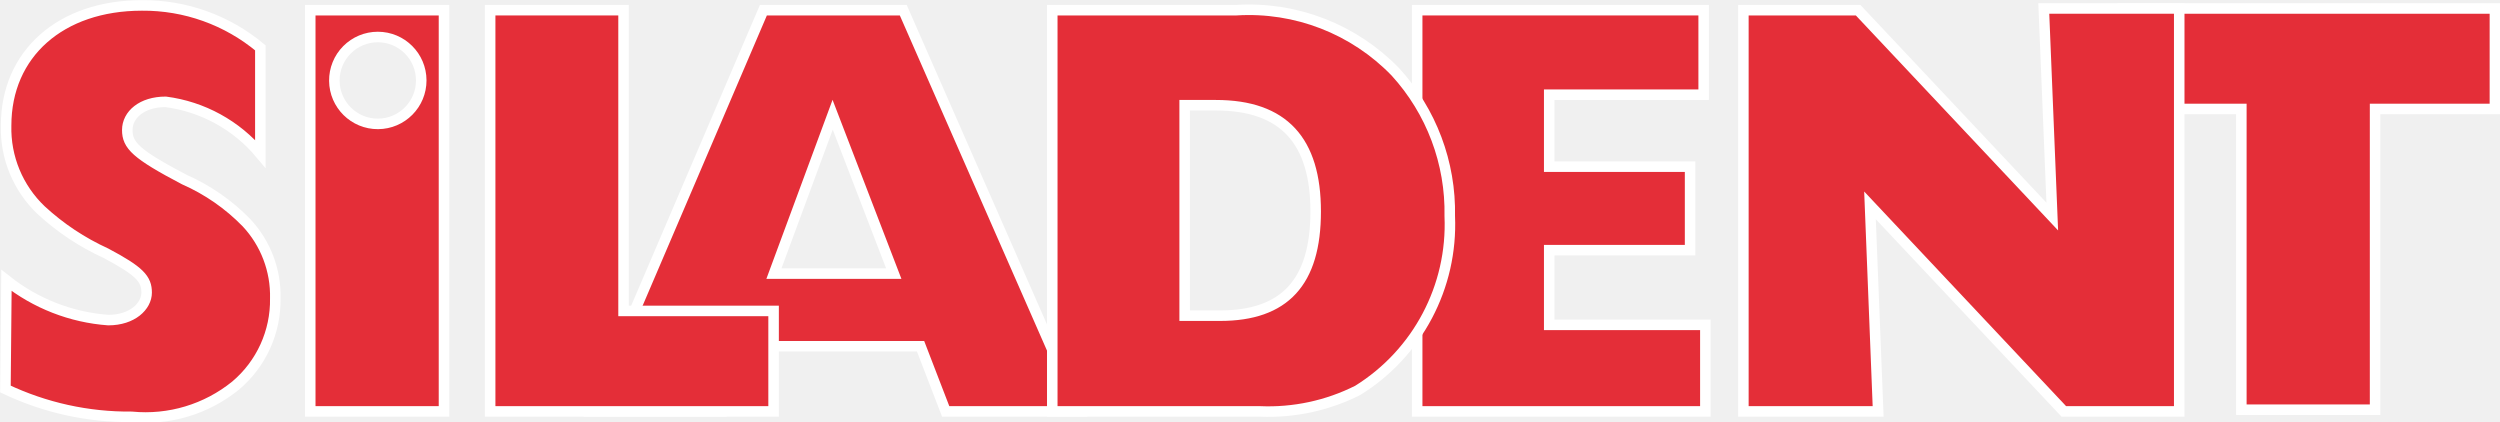
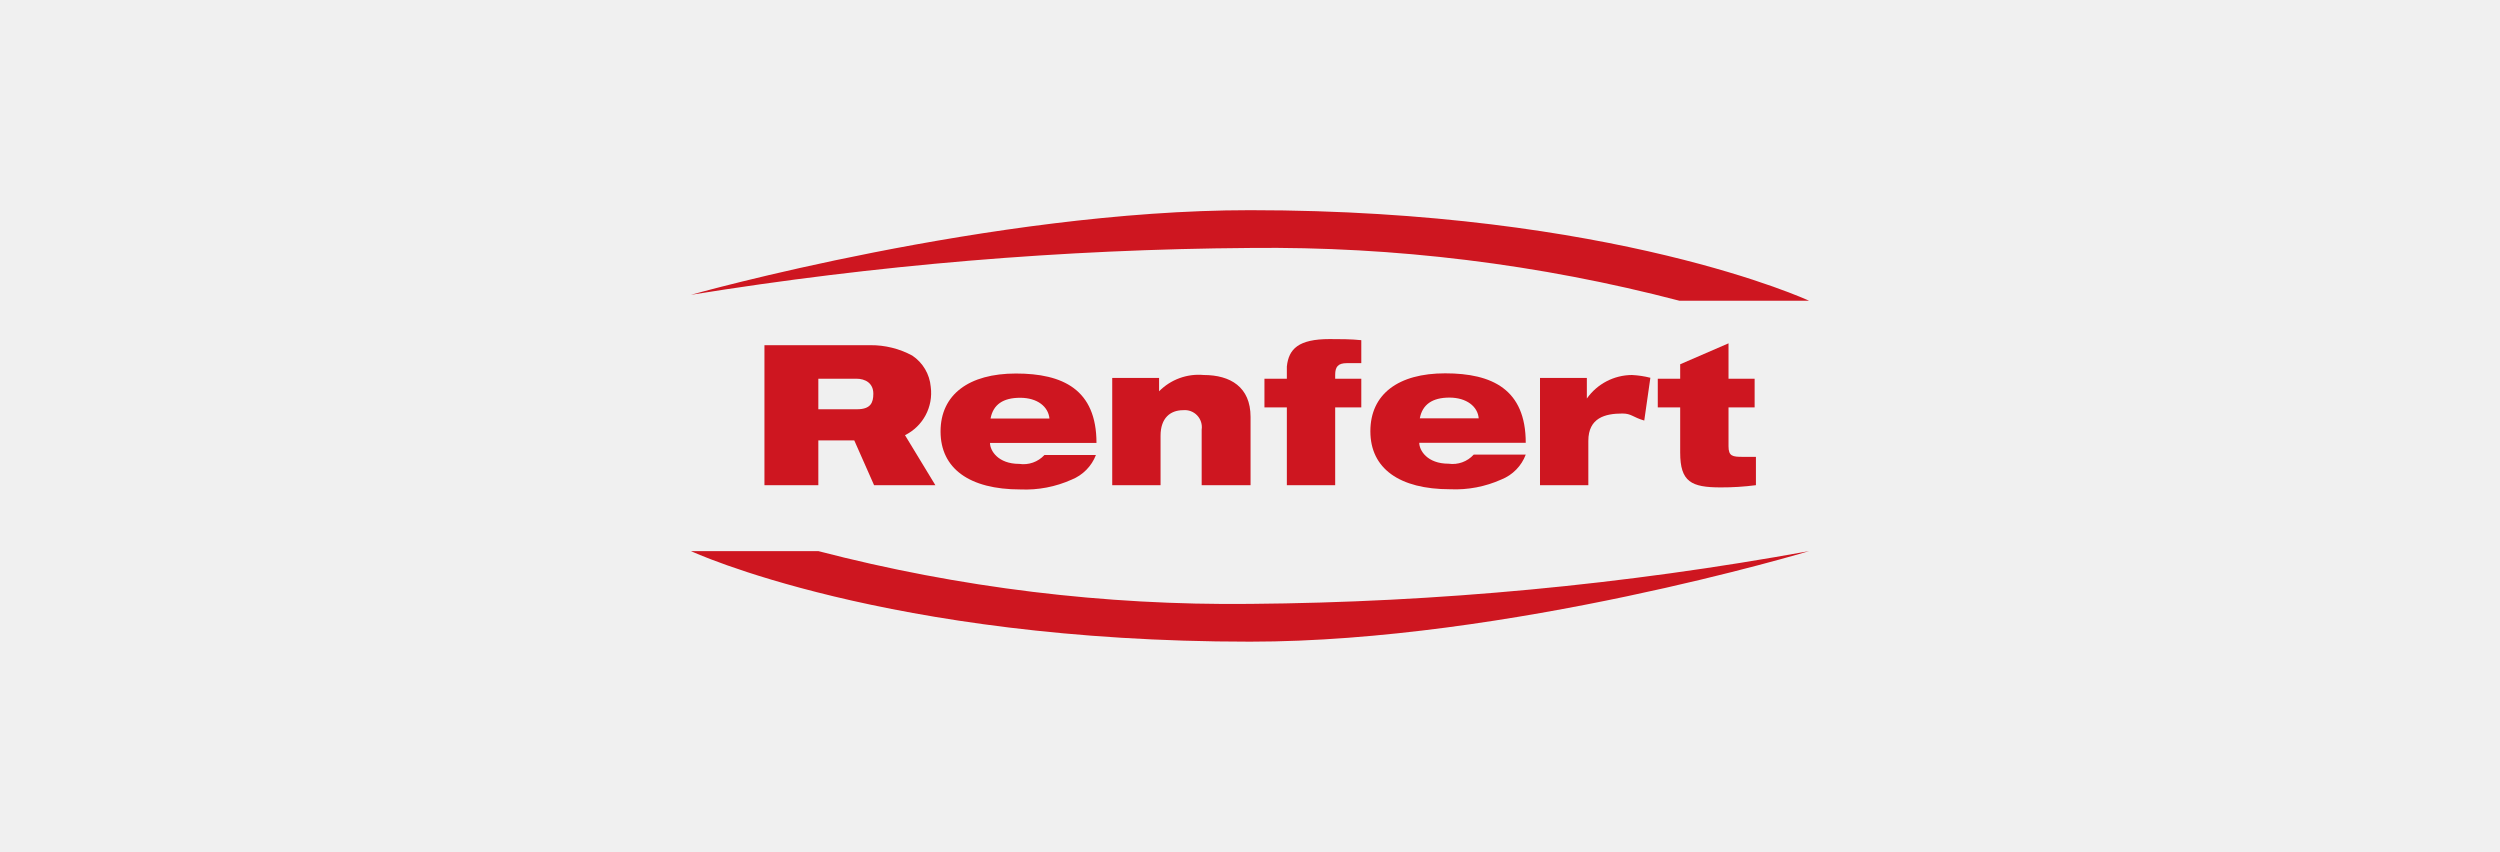
- <svg xmlns="http://www.w3.org/2000/svg" viewBox="0 0 73.65 12.43">
+ <svg xmlns="http://www.w3.org/2000/svg" id="Capa_1" data-name="Capa 1" viewBox="0 0 135 46">
  <defs>
-     <style>.cls-1{fill:#e42e38;}.cls-2{fill:none;stroke:#fff;stroke-miterlimit:10;stroke-width:0.31px;}</style>
+     <style>.cls-1{fill:#ce1620;}</style>
  </defs>
-   <g id="Capa_2" data-name="Capa 2">
-     <g id="Capa_1-2" data-name="Capa 1">
-       <polygon class="cls-1" points="66.03 12.07 69.97 12.07 69.97 3.21 73.5 3.21 73.5 0.25 62.54 0.25 62.54 3.21 66.03 3.21 66.03 12.07" />
-       <polygon class="cls-2" points="66.03 12.07 69.97 12.07 69.97 3.21 73.5 3.21 73.5 0.25 62.54 0.25 62.54 3.21 66.03 3.21 66.03 12.07" />
-       <polygon class="cls-1" points="41.75 12.12 50.24 12.12 50.24 9.57 45.64 9.57 45.64 7.37 49.79 7.37 49.79 4.91 45.64 4.91 45.64 2.79 50.19 2.79 50.19 0.3 41.75 0.3 41.75 12.12" />
-       <polygon class="cls-2" points="41.75 12.12 50.24 12.12 50.24 9.57 45.64 9.57 45.64 7.37 49.79 7.37 49.79 4.91 45.64 4.91 45.64 2.79 50.19 2.79 50.19 0.3 41.75 0.3 41.75 12.12" />
-       <path class="cls-1" d="M22.8,8.06l1.73-4.68,1.8,4.68Zm-5.37,4.06h3.86L22,10.2h5.12l.74,1.92H31.8L26.61.3H22.49Z" />
-       <path class="cls-2" d="M22.8,8.06l1.73-4.68,1.8,4.68Zm-5.37,4.06h3.86L22,10.2h5.12l.74,1.92H31.8L26.61.3H22.49Z" />
-       <path class="cls-1" d="M.16,11.46a8.49,8.49,0,0,0,3.72.82,4.21,4.21,0,0,0,3.06-.92A3.29,3.29,0,0,0,8.11,8.79a3.15,3.15,0,0,0-.85-2.23A5.84,5.84,0,0,0,5.43,5.29C4,4.54,3.75,4.28,3.75,3.83S4.18,3,4.88,3A4.37,4.37,0,0,1,7.67,4.53V1.41A5.37,5.37,0,0,0,4.18.16c-2.39,0-4,1.42-4,3.54A3.32,3.32,0,0,0,1.21,6.19,7.23,7.23,0,0,0,3.12,7.46c1,.53,1.2.76,1.2,1.16s-.42.81-1.13.81a5.47,5.47,0,0,1-3-1.17Z" />
-       <path class="cls-2" d="M.16,11.46a8.49,8.49,0,0,0,3.72.82,4.21,4.21,0,0,0,3.06-.92A3.29,3.29,0,0,0,8.11,8.79a3.15,3.15,0,0,0-.85-2.23A5.84,5.84,0,0,0,5.43,5.29C4,4.54,3.75,4.28,3.75,3.83S4.18,3,4.88,3A4.37,4.37,0,0,1,7.67,4.53V1.41A5.37,5.37,0,0,0,4.18.16c-2.39,0-4,1.42-4,3.54A3.32,3.32,0,0,0,1.21,6.19,7.23,7.23,0,0,0,3.12,7.46c1,.53,1.2.76,1.2,1.16s-.42.81-1.13.81a5.47,5.47,0,0,1-3-1.17Z" />
-       <polygon class="cls-1" points="14.44 12.12 22.79 12.12 22.79 9.16 18.37 9.16 18.37 0.3 14.44 0.3 14.44 12.12" />
-       <polygon class="cls-2" points="14.44 12.12 22.79 12.12 22.79 9.16 18.37 9.16 18.37 0.3 14.44 0.3 14.44 12.12" />
-       <path class="cls-1" d="M34.9,9.3V3.1h.92c2,0,2.94,1.05,2.94,3.13S37.85,9.3,35.94,9.3ZM31,12.12h6.11A5.85,5.85,0,0,0,40,11.5a5.75,5.75,0,0,0,2.71-5.13,6.12,6.12,0,0,0-1.6-4.25A6,6,0,0,0,36.42.3H31Z" />
-       <path class="cls-2" d="M34.9,9.3V3.1h.92c2,0,2.94,1.05,2.94,3.13S37.85,9.3,35.94,9.3ZM31,12.12h6.11A5.85,5.85,0,0,0,40,11.5a5.75,5.75,0,0,0,2.71-5.13,6.12,6.12,0,0,0-1.6-4.25A6,6,0,0,0,36.42.3H31Z" />
-       <polygon class="cls-1" points="51.36 12.12 55.33 12.12 55.09 6.05 60.8 12.12 64.2 12.12 64.2 0.25 60.21 0.25 60.46 6.38 54.74 0.3 51.36 0.3 51.36 12.12" />
-       <polygon class="cls-2" points="51.36 12.12 55.33 12.12 55.09 6.05 60.8 12.12 64.2 12.12 64.2 0.25 60.21 0.25 60.46 6.38 54.74 0.3 51.36 0.3 51.36 12.12" />
-       <path class="cls-1" d="M9.85,2.38a1.28,1.28,0,1,0,1.28-1.29A1.28,1.28,0,0,0,9.85,2.38M9.14.3h3.94V12.12H9.14Z" />
-       <path class="cls-2" d="M9.85,2.38a1.28,1.28,0,1,0,1.28-1.29A1.28,1.28,0,0,0,9.85,2.38M9.14.3h3.94V12.12H9.14Z" />
-     </g>
-   </g>
+   <path class="cls-1" d="M37.31,15.92s16.23-4.57,30.19-4.57c19.68,0,30.19,4.89,30.19,4.89h-7A87.81,87.81,0,0,0,67.5,13.39a198,198,0,0,0-30.19,2.53" />
+   <path class="cls-1" d="M97.69,29.76S81.46,34.65,67.5,34.65c-19.68,0-30.19-4.89-30.19-4.89h6.88A88.84,88.84,0,0,0,67.5,32.61a176.46,176.46,0,0,0,30.19-2.85" />
+   <path class="cls-1" d="M56.67,22.6H53.49c.14-.75.67-1.12,1.6-1.12s1.52.48,1.58,1.12m2.54,1.32c0-2.89-1.82-3.75-4.35-3.75s-4.07,1.13-4.07,3.13,1.56,3.13,4.31,3.13a6.11,6.11,0,0,0,2.77-.53,2.34,2.34,0,0,0,1.31-1.33H56.4a1.54,1.54,0,0,1-1.36.48c-1.15,0-1.58-.72-1.58-1.13Z" />
+   <path class="cls-1" d="M60.06,20.41h2.53v.72h0A3,3,0,0,1,65,20.25c1.44,0,2.53.65,2.53,2.26V26.2H64.89v-3a.92.92,0,0,0-1-1.05c-.69,0-1.22.42-1.22,1.38V26.2H60.06Z" />
+   <path class="cls-1" d="M69.49,22H68.28V20.45h1.21v-.66c.1-.95.63-1.48,2.31-1.48.5,0,1.17,0,1.71.06v1.24h-.78c-.48,0-.63.2-.63.63v.21h1.41V22H72.1V26.2H69.49Z" />
+   <path class="cls-1" d="M83.16,20.41h2.53v1.11h0a3,3,0,0,1,2.43-1.27,5,5,0,0,1,1,.15l-.33,2.31c-.62-.18-.69-.38-1.18-.38-.93,0-1.84.23-1.84,1.48V26.2H83.16Z" />
+   <path class="cls-1" d="M89.52,20.45h1.21v-.78l2.61-1.13v1.91h1.41V22H93.34V24.1c0,.54.22.57.78.57l.7,0V26.2a14.36,14.36,0,0,1-1.9.12c-1.59,0-2.19-.3-2.19-1.88V22H89.52Z" />
+   <path class="cls-1" d="M79.85,22.59H76.67c.14-.75.68-1.12,1.6-1.12s1.53.48,1.58,1.12m2.54,1.32c0-2.89-1.82-3.75-4.35-3.75S74,21.28,74,23.29s1.57,3.13,4.31,3.13a6.08,6.08,0,0,0,2.77-.53,2.32,2.32,0,0,0,1.31-1.34H79.58a1.54,1.54,0,0,1-1.36.49c-1.15,0-1.58-.72-1.58-1.13Z" />
+   <path class="cls-1" d="M47.16,21.26c0,.48-.14.84-.88.84H44.19V20.45h2.05c.49,0,.92.24.92.81m3.1-.37a2.26,2.26,0,0,0-1-1.69A4.68,4.68,0,0,0,47,18.64H41.28V26.2h2.91V23.78h1.94L47.2,26.2h3.31l-1.64-2.7a2.54,2.54,0,0,0,1.39-2.61" />
</svg>
